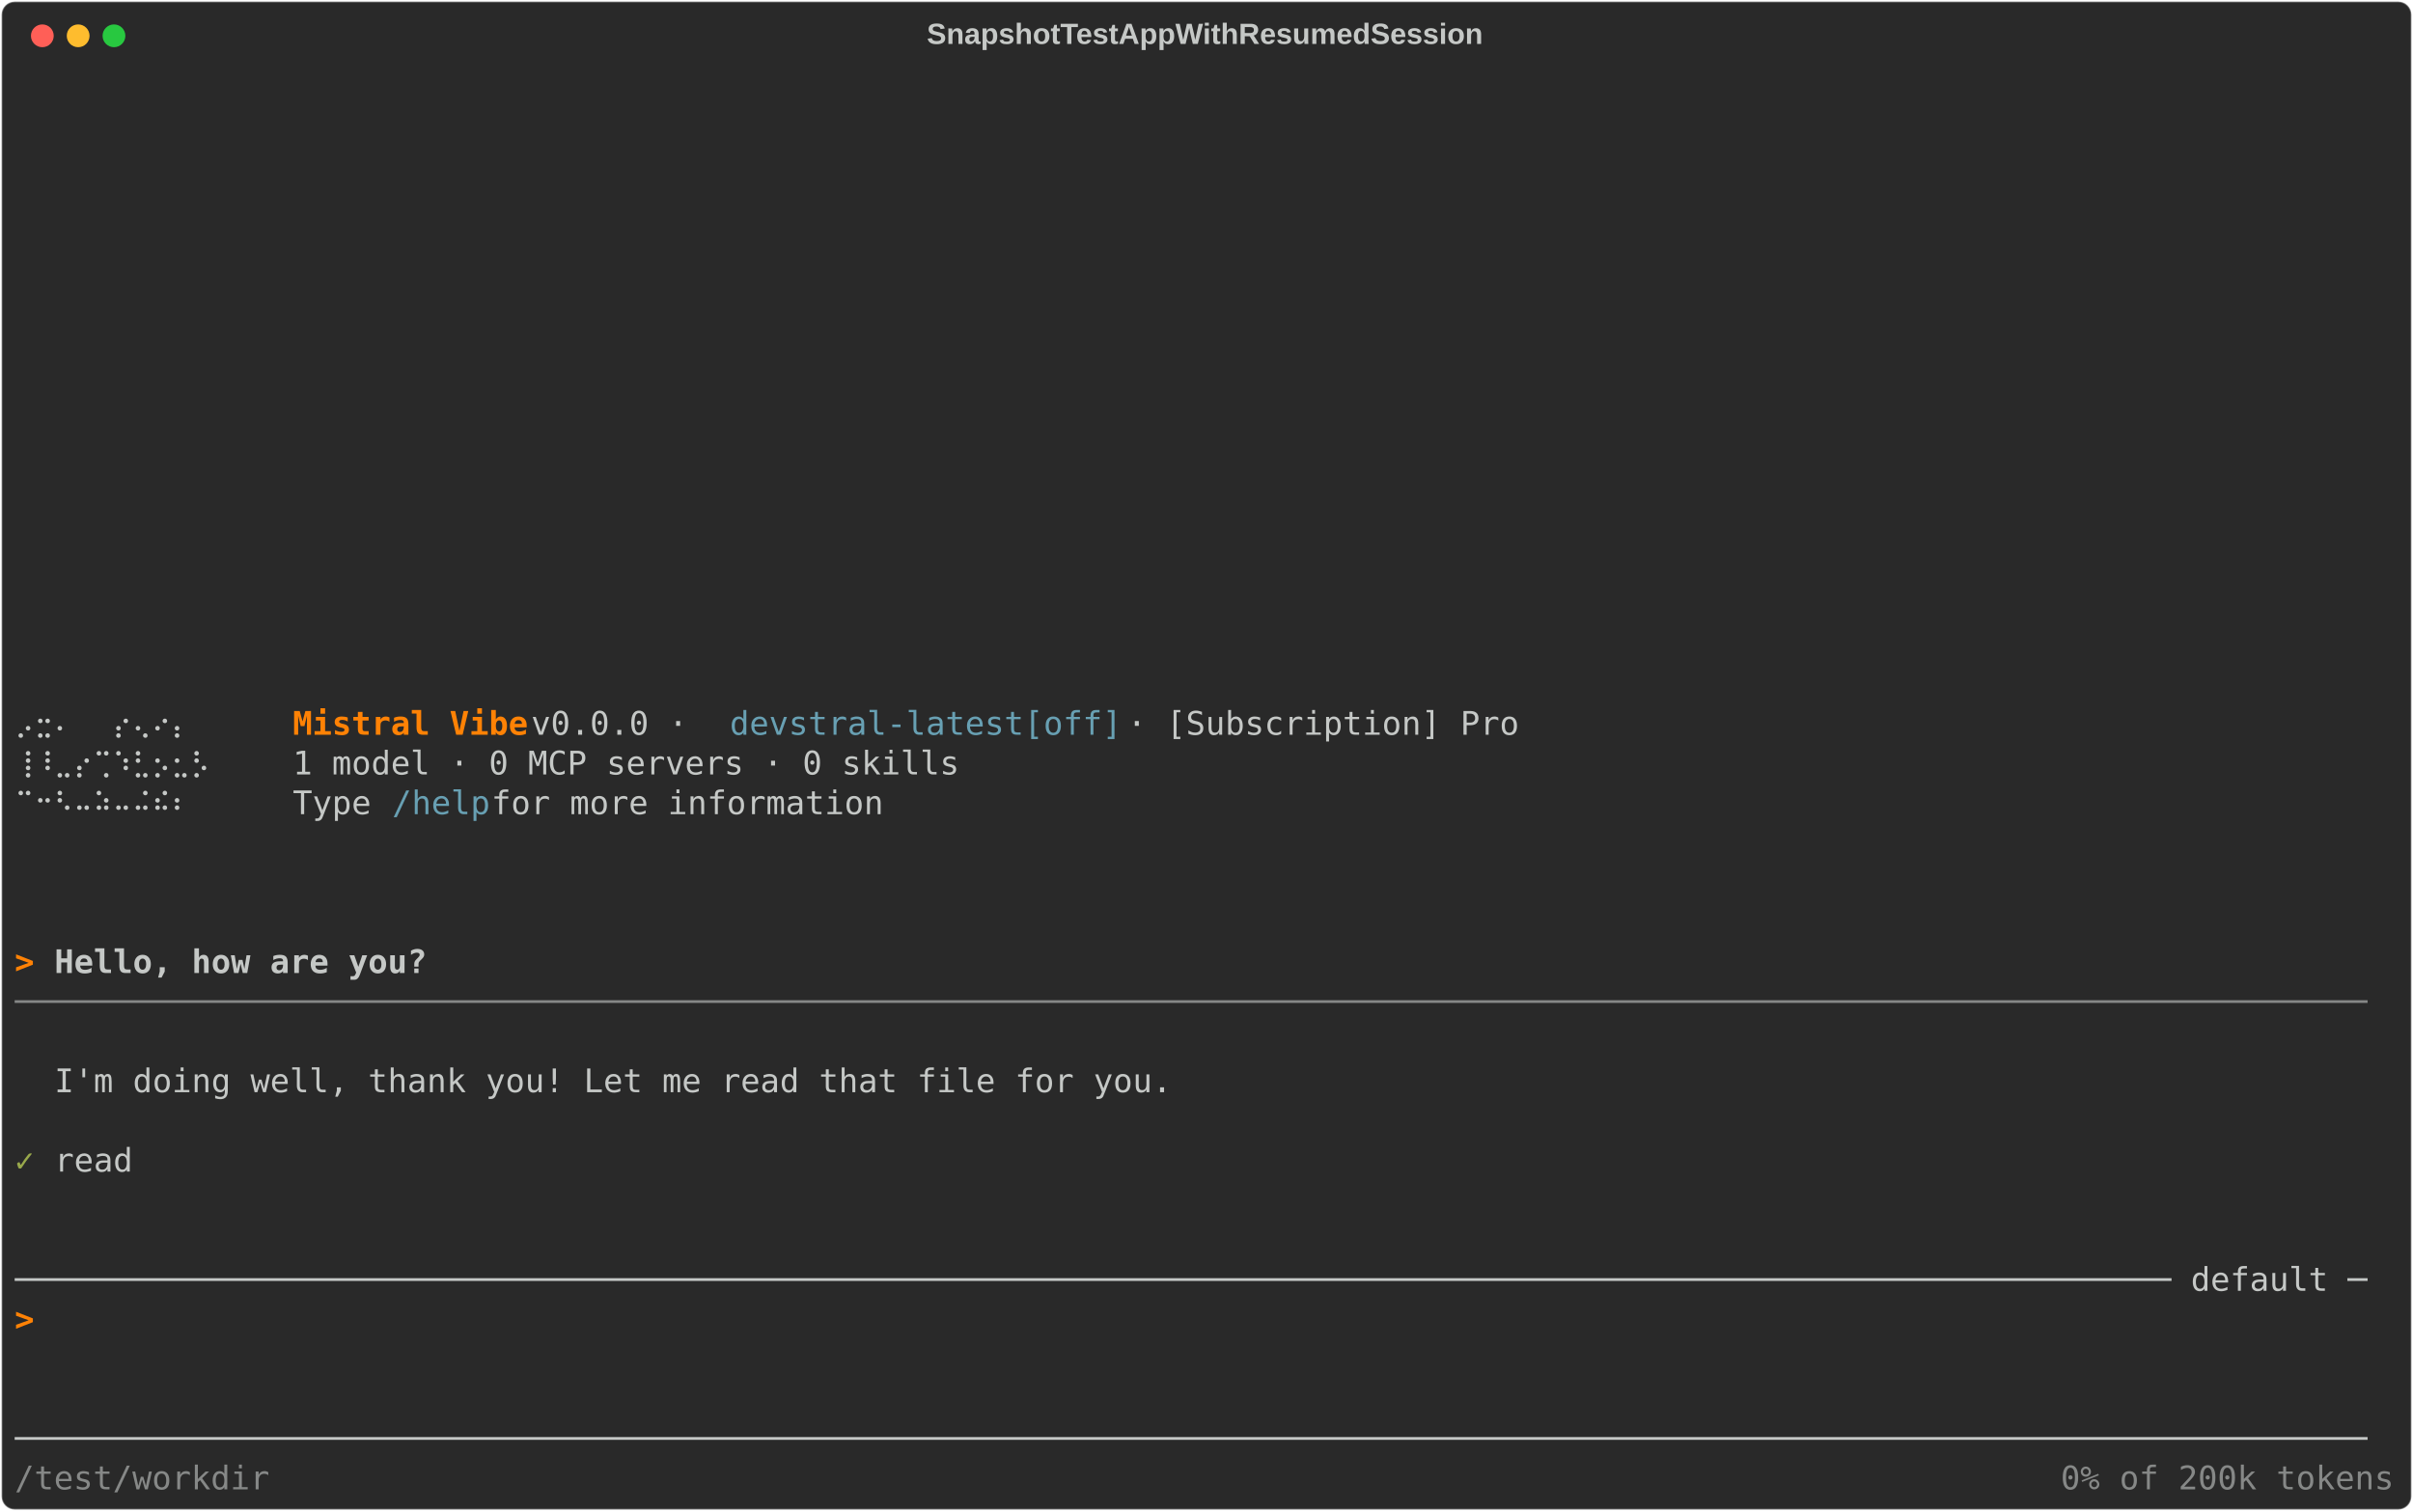
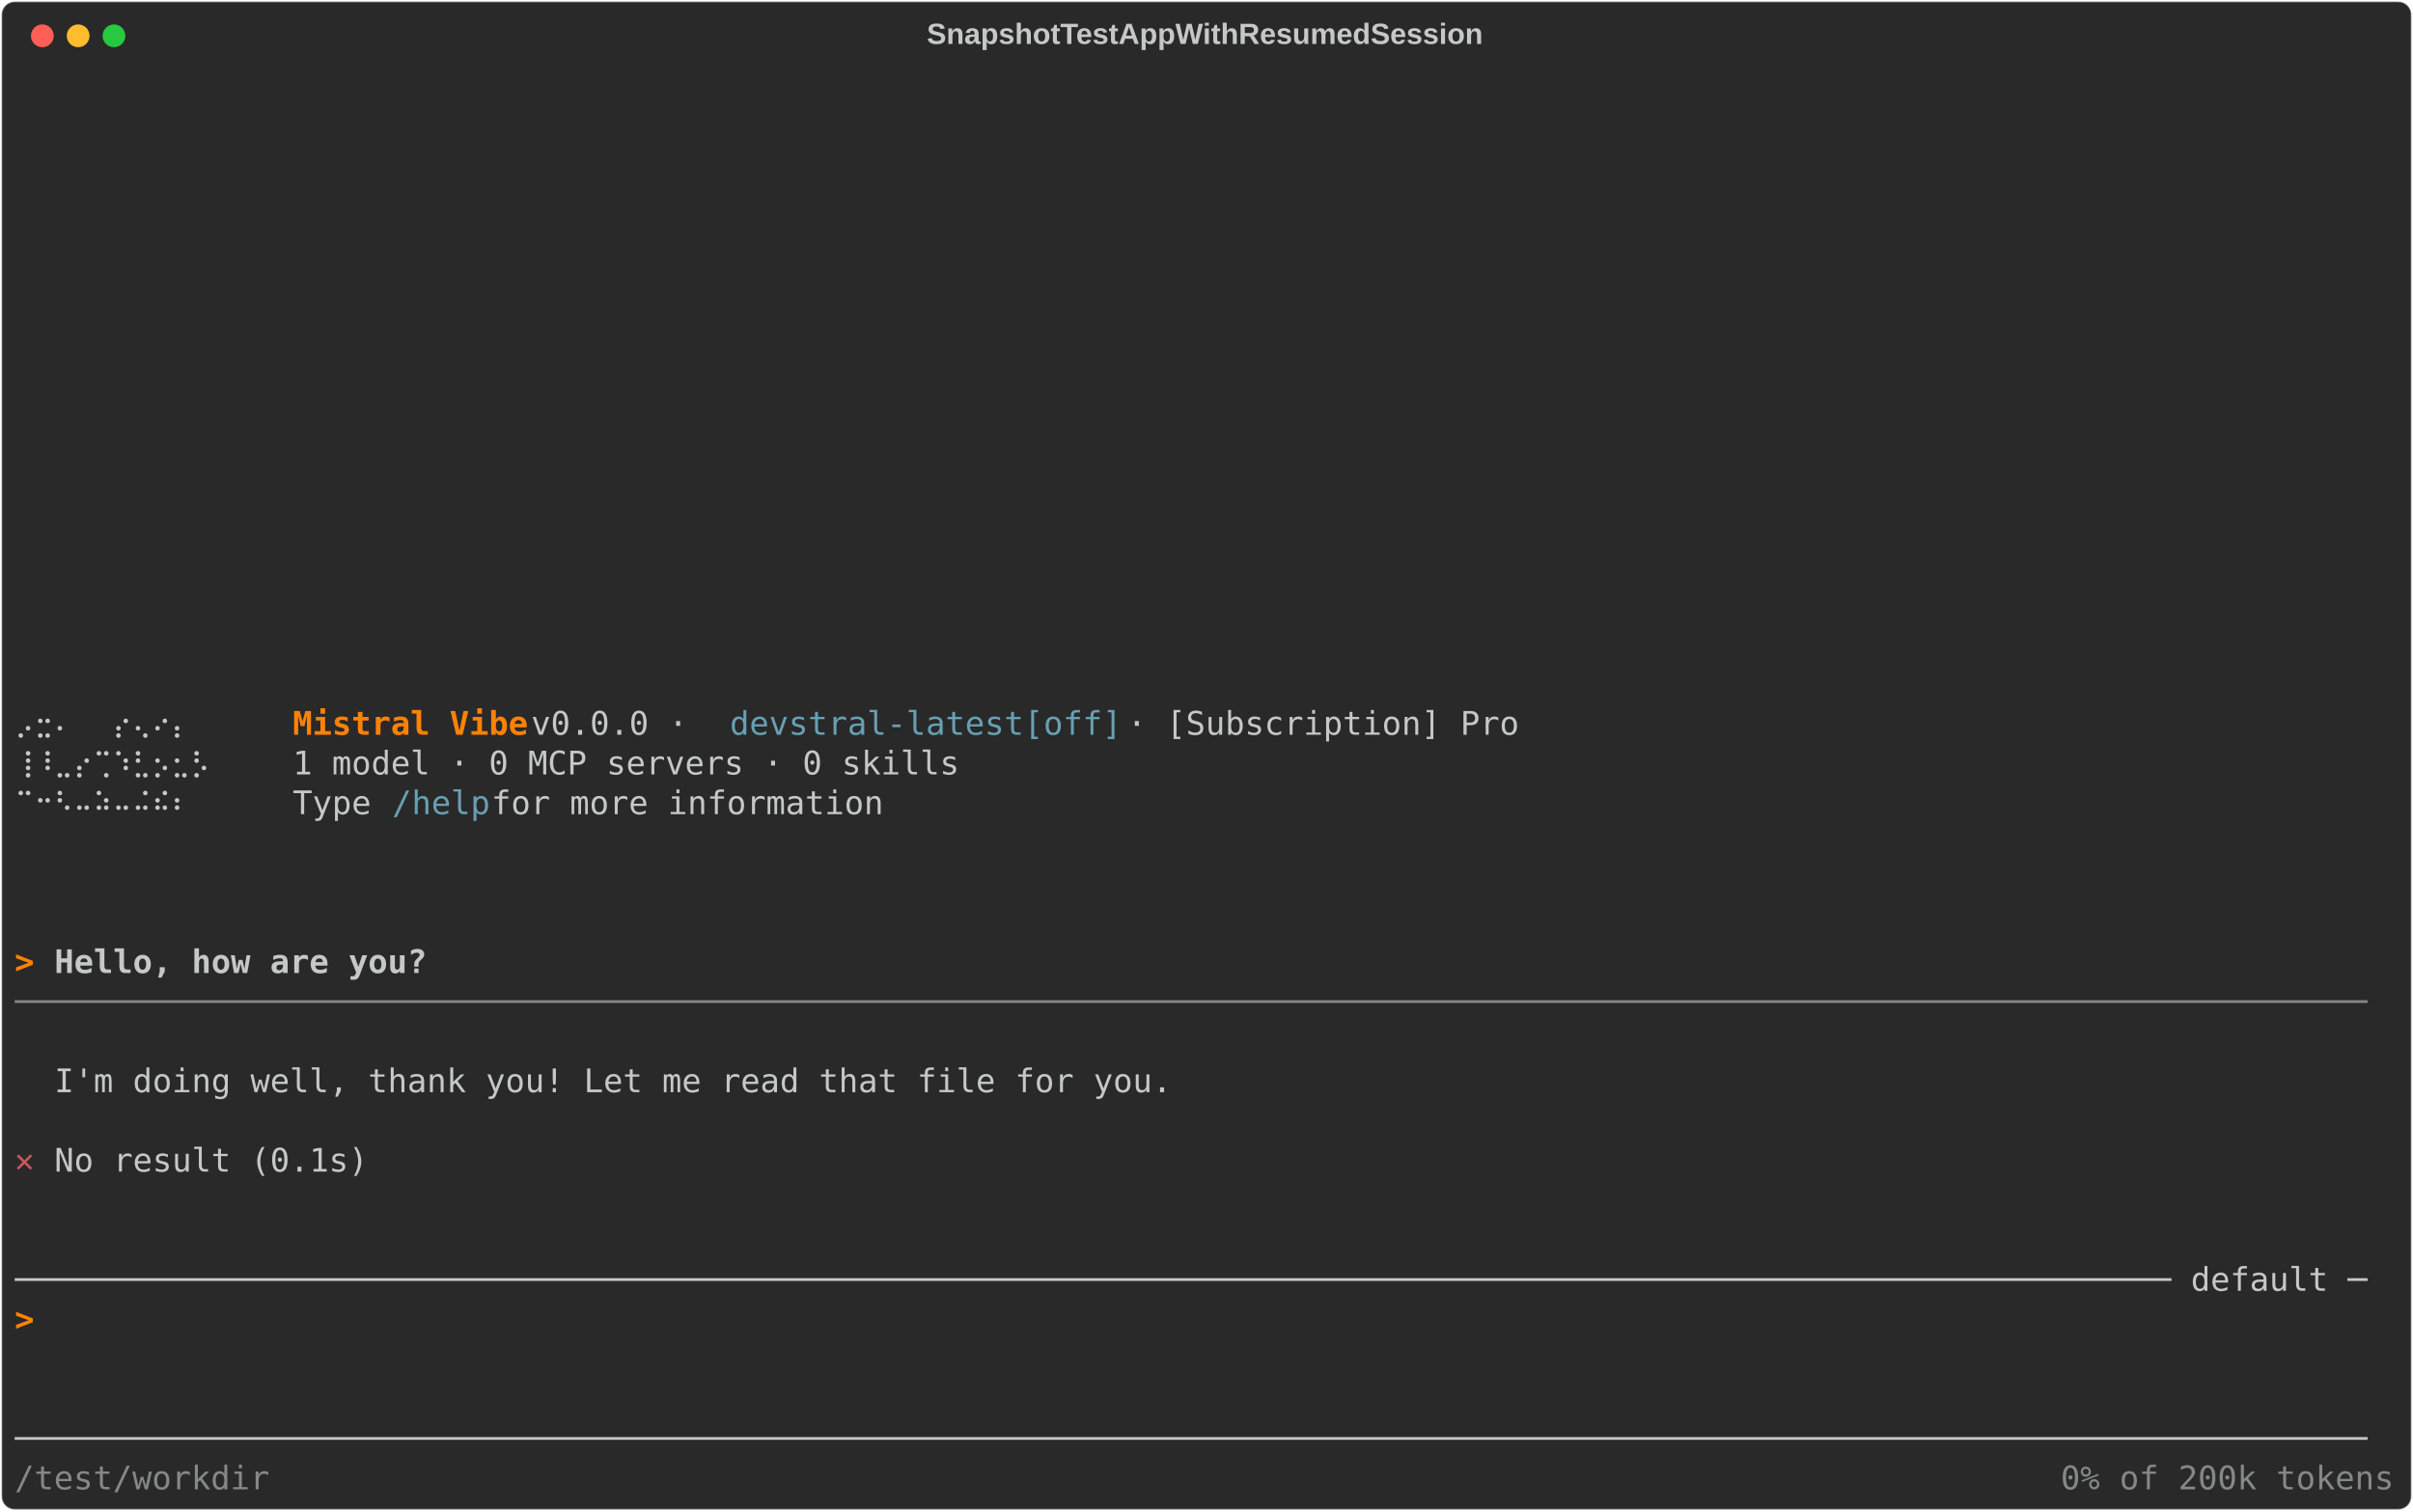
<svg xmlns="http://www.w3.org/2000/svg" class="rich-terminal" viewBox="0 0 1482 928.4">
  <style>

    @font-face {
        font-family: "Fira Code";
        src: local("FiraCode-Regular"),
                url("https://cdnjs.cloudflare.com/ajax/libs/firacode/6.2.0/woff2/FiraCode-Regular.woff2") format("woff2"),
                url("https://cdnjs.cloudflare.com/ajax/libs/firacode/6.2.0/woff/FiraCode-Regular.woff") format("woff");
        font-style: normal;
        font-weight: 400;
    }
    @font-face {
        font-family: "Fira Code";
        src: local("FiraCode-Bold"),
                url("https://cdnjs.cloudflare.com/ajax/libs/firacode/6.2.0/woff2/FiraCode-Bold.woff2") format("woff2"),
                url("https://cdnjs.cloudflare.com/ajax/libs/firacode/6.2.0/woff/FiraCode-Bold.woff") format("woff");
        font-style: bold;
        font-weight: 700;
    }

    .terminal-matrix {
        font-family: Fira Code, monospace;
        font-size: 20px;
        line-height: 24.4px;
        font-variant-east-asian: full-width;
    }

    .terminal-title {
        font-size: 18px;
        font-weight: bold;
        font-family: arial;
    }

    .terminal-r1 { fill: #c5c8c6 }
.terminal-r2 { fill: #ff8205;font-weight: bold }
.terminal-r3 { fill: #68a0b3 }
.terminal-r4 { fill: #c5c8c6;font-weight: bold }
.terminal-r5 { fill: #868887 }
- .terminal-r6 { fill: #98a84b }
+ .terminal-r6 { fill: #cc555a }
    </style>
  <defs>
    <clipPath id="terminal-clip-terminal">
      <rect x="0" y="0" width="1463.0" height="877.4" />
    </clipPath>
    <clipPath id="terminal-line-0">
      <rect x="0" y="1.5" width="1464" height="24.65" />
    </clipPath>
    <clipPath id="terminal-line-1">
      <rect x="0" y="25.9" width="1464" height="24.65" />
    </clipPath>
    <clipPath id="terminal-line-2">
      <rect x="0" y="50.3" width="1464" height="24.65" />
    </clipPath>
    <clipPath id="terminal-line-3">
      <rect x="0" y="74.7" width="1464" height="24.65" />
    </clipPath>
    <clipPath id="terminal-line-4">
      <rect x="0" y="99.1" width="1464" height="24.65" />
    </clipPath>
    <clipPath id="terminal-line-5">
      <rect x="0" y="123.5" width="1464" height="24.65" />
    </clipPath>
    <clipPath id="terminal-line-6">
      <rect x="0" y="147.9" width="1464" height="24.65" />
    </clipPath>
    <clipPath id="terminal-line-7">
      <rect x="0" y="172.3" width="1464" height="24.65" />
    </clipPath>
    <clipPath id="terminal-line-8">
      <rect x="0" y="196.7" width="1464" height="24.65" />
    </clipPath>
    <clipPath id="terminal-line-9">
      <rect x="0" y="221.1" width="1464" height="24.65" />
    </clipPath>
    <clipPath id="terminal-line-10">
      <rect x="0" y="245.5" width="1464" height="24.65" />
    </clipPath>
    <clipPath id="terminal-line-11">
      <rect x="0" y="269.9" width="1464" height="24.65" />
    </clipPath>
    <clipPath id="terminal-line-12">
      <rect x="0" y="294.3" width="1464" height="24.65" />
    </clipPath>
    <clipPath id="terminal-line-13">
      <rect x="0" y="318.7" width="1464" height="24.65" />
    </clipPath>
    <clipPath id="terminal-line-14">
      <rect x="0" y="343.1" width="1464" height="24.65" />
    </clipPath>
    <clipPath id="terminal-line-15">
      <rect x="0" y="367.5" width="1464" height="24.65" />
    </clipPath>
    <clipPath id="terminal-line-16">
      <rect x="0" y="391.9" width="1464" height="24.65" />
    </clipPath>
    <clipPath id="terminal-line-17">
      <rect x="0" y="416.3" width="1464" height="24.65" />
    </clipPath>
    <clipPath id="terminal-line-18">
      <rect x="0" y="440.7" width="1464" height="24.65" />
    </clipPath>
    <clipPath id="terminal-line-19">
      <rect x="0" y="465.1" width="1464" height="24.65" />
    </clipPath>
    <clipPath id="terminal-line-20">
      <rect x="0" y="489.5" width="1464" height="24.65" />
    </clipPath>
    <clipPath id="terminal-line-21">
      <rect x="0" y="513.9" width="1464" height="24.65" />
    </clipPath>
    <clipPath id="terminal-line-22">
      <rect x="0" y="538.3" width="1464" height="24.65" />
    </clipPath>
    <clipPath id="terminal-line-23">
      <rect x="0" y="562.7" width="1464" height="24.65" />
    </clipPath>
    <clipPath id="terminal-line-24">
      <rect x="0" y="587.1" width="1464" height="24.65" />
    </clipPath>
    <clipPath id="terminal-line-25">
      <rect x="0" y="611.5" width="1464" height="24.65" />
    </clipPath>
    <clipPath id="terminal-line-26">
      <rect x="0" y="635.9" width="1464" height="24.65" />
    </clipPath>
    <clipPath id="terminal-line-27">
      <rect x="0" y="660.3" width="1464" height="24.65" />
    </clipPath>
    <clipPath id="terminal-line-28">
      <rect x="0" y="684.7" width="1464" height="24.65" />
    </clipPath>
    <clipPath id="terminal-line-29">
      <rect x="0" y="709.1" width="1464" height="24.65" />
    </clipPath>
    <clipPath id="terminal-line-30">
      <rect x="0" y="733.5" width="1464" height="24.65" />
    </clipPath>
    <clipPath id="terminal-line-31">
      <rect x="0" y="757.9" width="1464" height="24.65" />
    </clipPath>
    <clipPath id="terminal-line-32">
      <rect x="0" y="782.3" width="1464" height="24.65" />
    </clipPath>
    <clipPath id="terminal-line-33">
      <rect x="0" y="806.7" width="1464" height="24.65" />
    </clipPath>
    <clipPath id="terminal-line-34">
      <rect x="0" y="831.1" width="1464" height="24.65" />
    </clipPath>
  </defs>
  <rect fill="#292929" stroke="rgba(255,255,255,0.35)" stroke-width="1" x="1" y="1" width="1480" height="926.4" rx="8" />
  <text class="terminal-title" fill="#c5c8c6" text-anchor="middle" x="740" y="27">SnapshotTestAppWithResumedSession</text>
  <g transform="translate(26,22)">
    <circle cx="0" cy="0" r="7" fill="#ff5f57" />
    <circle cx="22" cy="0" r="7" fill="#febc2e" />
    <circle cx="44" cy="0" r="7" fill="#28c840" />
  </g>
  <g transform="translate(9, 41)" clip-path="url(#terminal-clip-terminal)">
    <g class="terminal-matrix">
      <text class="terminal-r1" x="1464" y="20" textLength="12.2" clip-path="url(#terminal-line-0)">
</text>
      <text class="terminal-r1" x="1464" y="44.4" textLength="12.2" clip-path="url(#terminal-line-1)">
</text>
      <text class="terminal-r1" x="1464" y="68.8" textLength="12.2" clip-path="url(#terminal-line-2)">
</text>
      <text class="terminal-r1" x="1464" y="93.2" textLength="12.2" clip-path="url(#terminal-line-3)">
</text>
      <text class="terminal-r1" x="1464" y="117.6" textLength="12.2" clip-path="url(#terminal-line-4)">
</text>
      <text class="terminal-r1" x="1464" y="142" textLength="12.2" clip-path="url(#terminal-line-5)">
</text>
      <text class="terminal-r1" x="1464" y="166.4" textLength="12.2" clip-path="url(#terminal-line-6)">
</text>
      <text class="terminal-r1" x="1464" y="190.8" textLength="12.2" clip-path="url(#terminal-line-7)">
</text>
      <text class="terminal-r1" x="1464" y="215.2" textLength="12.2" clip-path="url(#terminal-line-8)">
</text>
      <text class="terminal-r1" x="1464" y="239.6" textLength="12.2" clip-path="url(#terminal-line-9)">
</text>
      <text class="terminal-r1" x="1464" y="264" textLength="12.2" clip-path="url(#terminal-line-10)">
</text>
      <text class="terminal-r1" x="1464" y="288.4" textLength="12.2" clip-path="url(#terminal-line-11)">
</text>
      <text class="terminal-r1" x="1464" y="312.8" textLength="12.2" clip-path="url(#terminal-line-12)">
</text>
      <text class="terminal-r1" x="1464" y="337.2" textLength="12.2" clip-path="url(#terminal-line-13)">
</text>
      <text class="terminal-r1" x="1464" y="361.6" textLength="12.2" clip-path="url(#terminal-line-14)">
</text>
      <text class="terminal-r1" x="1464" y="386" textLength="12.2" clip-path="url(#terminal-line-15)">
</text>
      <text class="terminal-r1" x="0" y="410.4" textLength="134.2" clip-path="url(#terminal-line-16)">  ⡠⣒⠄  ⡔⢄⠔⡄</text>
      <text class="terminal-r2" x="170.8" y="410.4" textLength="146.4" clip-path="url(#terminal-line-16)">Mistral Vibe</text>
      <text class="terminal-r1" x="317.2" y="410.4" textLength="122" clip-path="url(#terminal-line-16)"> v0.0.0 · </text>
      <text class="terminal-r3" x="439.2" y="410.4" textLength="244" clip-path="url(#terminal-line-16)">devstral-latest[off]</text>
      <text class="terminal-r1" x="683.2" y="410.4" textLength="256.2" clip-path="url(#terminal-line-16)"> · [Subscription] Pro</text>
      <text class="terminal-r1" x="1464" y="410.4" textLength="12.2" clip-path="url(#terminal-line-16)">
</text>
      <text class="terminal-r1" x="0" y="434.8" textLength="134.2" clip-path="url(#terminal-line-17)"> ⢸⠸⣀⡔⢉⠱⣃⡢⣂⡣</text>
      <text class="terminal-r1" x="170.8" y="434.8" textLength="414.8" clip-path="url(#terminal-line-17)">1 model · 0 MCP servers · 0 skills</text>
      <text class="terminal-r1" x="1464" y="434.8" textLength="12.2" clip-path="url(#terminal-line-17)">
</text>
      <text class="terminal-r1" x="0" y="459.2" textLength="134.2" clip-path="url(#terminal-line-18)">  ⠉⠒⠣⠤⠵⠤⠬⠮⠆</text>
      <text class="terminal-r1" x="170.8" y="459.2" textLength="61" clip-path="url(#terminal-line-18)">Type </text>
      <text class="terminal-r3" x="231.8" y="459.2" textLength="61" clip-path="url(#terminal-line-18)">/help</text>
      <text class="terminal-r1" x="292.8" y="459.2" textLength="256.2" clip-path="url(#terminal-line-18)"> for more information</text>
      <text class="terminal-r1" x="1464" y="459.2" textLength="12.2" clip-path="url(#terminal-line-18)">
</text>
      <text class="terminal-r1" x="1464" y="483.6" textLength="12.2" clip-path="url(#terminal-line-19)">
</text>
      <text class="terminal-r1" x="1464" y="508" textLength="12.2" clip-path="url(#terminal-line-20)">
</text>
      <text class="terminal-r1" x="1464" y="532.4" textLength="12.2" clip-path="url(#terminal-line-21)">
</text>
      <text class="terminal-r2" x="0" y="556.8" textLength="24.4" clip-path="url(#terminal-line-22)">&gt; </text>
      <text class="terminal-r4" x="24.4" y="556.8" textLength="231.8" clip-path="url(#terminal-line-22)">Hello, how are you?</text>
      <text class="terminal-r1" x="1464" y="556.8" textLength="12.2" clip-path="url(#terminal-line-22)">
</text>
      <text class="terminal-r5" x="0" y="581.2" textLength="1464" clip-path="url(#terminal-line-23)">────────────────────────────────────────────────────────────────────────────────────────────────────────────────────────</text>
      <text class="terminal-r1" x="1464" y="581.2" textLength="12.2" clip-path="url(#terminal-line-23)">
</text>
      <text class="terminal-r1" x="1464" y="605.6" textLength="12.2" clip-path="url(#terminal-line-24)">
</text>
      <text class="terminal-r1" x="24.4" y="630" textLength="695.4" clip-path="url(#terminal-line-25)">I'm doing well, thank you! Let me read that file for you.</text>
      <text class="terminal-r1" x="1464" y="630" textLength="12.2" clip-path="url(#terminal-line-25)">
</text>
      <text class="terminal-r1" x="1464" y="654.4" textLength="12.2" clip-path="url(#terminal-line-26)">
</text>
-       <text class="terminal-r6" x="0" y="678.8" textLength="12.2" clip-path="url(#terminal-line-27)">✓</text>
-       <text class="terminal-r1" x="24.4" y="678.8" textLength="48.8" clip-path="url(#terminal-line-27)">read</text>
+       <text class="terminal-r6" x="0" y="678.8" textLength="12.2" clip-path="url(#terminal-line-27)">✕</text>
+       <text class="terminal-r1" x="24.4" y="678.8" textLength="195.2" clip-path="url(#terminal-line-27)">No result (0.1s)</text>
      <text class="terminal-r1" x="1464" y="678.8" textLength="12.2" clip-path="url(#terminal-line-27)">
</text>
      <text class="terminal-r1" x="1464" y="703.2" textLength="12.2" clip-path="url(#terminal-line-28)">
</text>
      <text class="terminal-r1" x="1464" y="727.6" textLength="12.2" clip-path="url(#terminal-line-29)">
</text>
      <text class="terminal-r1" x="0" y="752" textLength="1464" clip-path="url(#terminal-line-30)">────────────────────────────────────────────────────────────────────────────────────────────────────────────── default ─</text>
      <text class="terminal-r1" x="1464" y="752" textLength="12.2" clip-path="url(#terminal-line-30)">
</text>
      <text class="terminal-r2" x="0" y="776.4" textLength="12.2" clip-path="url(#terminal-line-31)">&gt;</text>
      <text class="terminal-r1" x="1464" y="776.4" textLength="12.2" clip-path="url(#terminal-line-31)">
</text>
      <text class="terminal-r1" x="1464" y="800.8" textLength="12.2" clip-path="url(#terminal-line-32)">
</text>
      <text class="terminal-r1" x="1464" y="825.2" textLength="12.2" clip-path="url(#terminal-line-33)">
</text>
      <text class="terminal-r1" x="0" y="849.6" textLength="1464" clip-path="url(#terminal-line-34)">────────────────────────────────────────────────────────────────────────────────────────────────────────────────────────</text>
      <text class="terminal-r1" x="1464" y="849.6" textLength="12.2" clip-path="url(#terminal-line-34)">
</text>
      <text class="terminal-r5" x="0" y="874" textLength="158.6" clip-path="url(#terminal-line-35)">/test/workdir</text>
      <text class="terminal-r5" x="1256.6" y="874" textLength="207.4" clip-path="url(#terminal-line-35)">0% of 200k tokens</text>
    </g>
  </g>
</svg>
